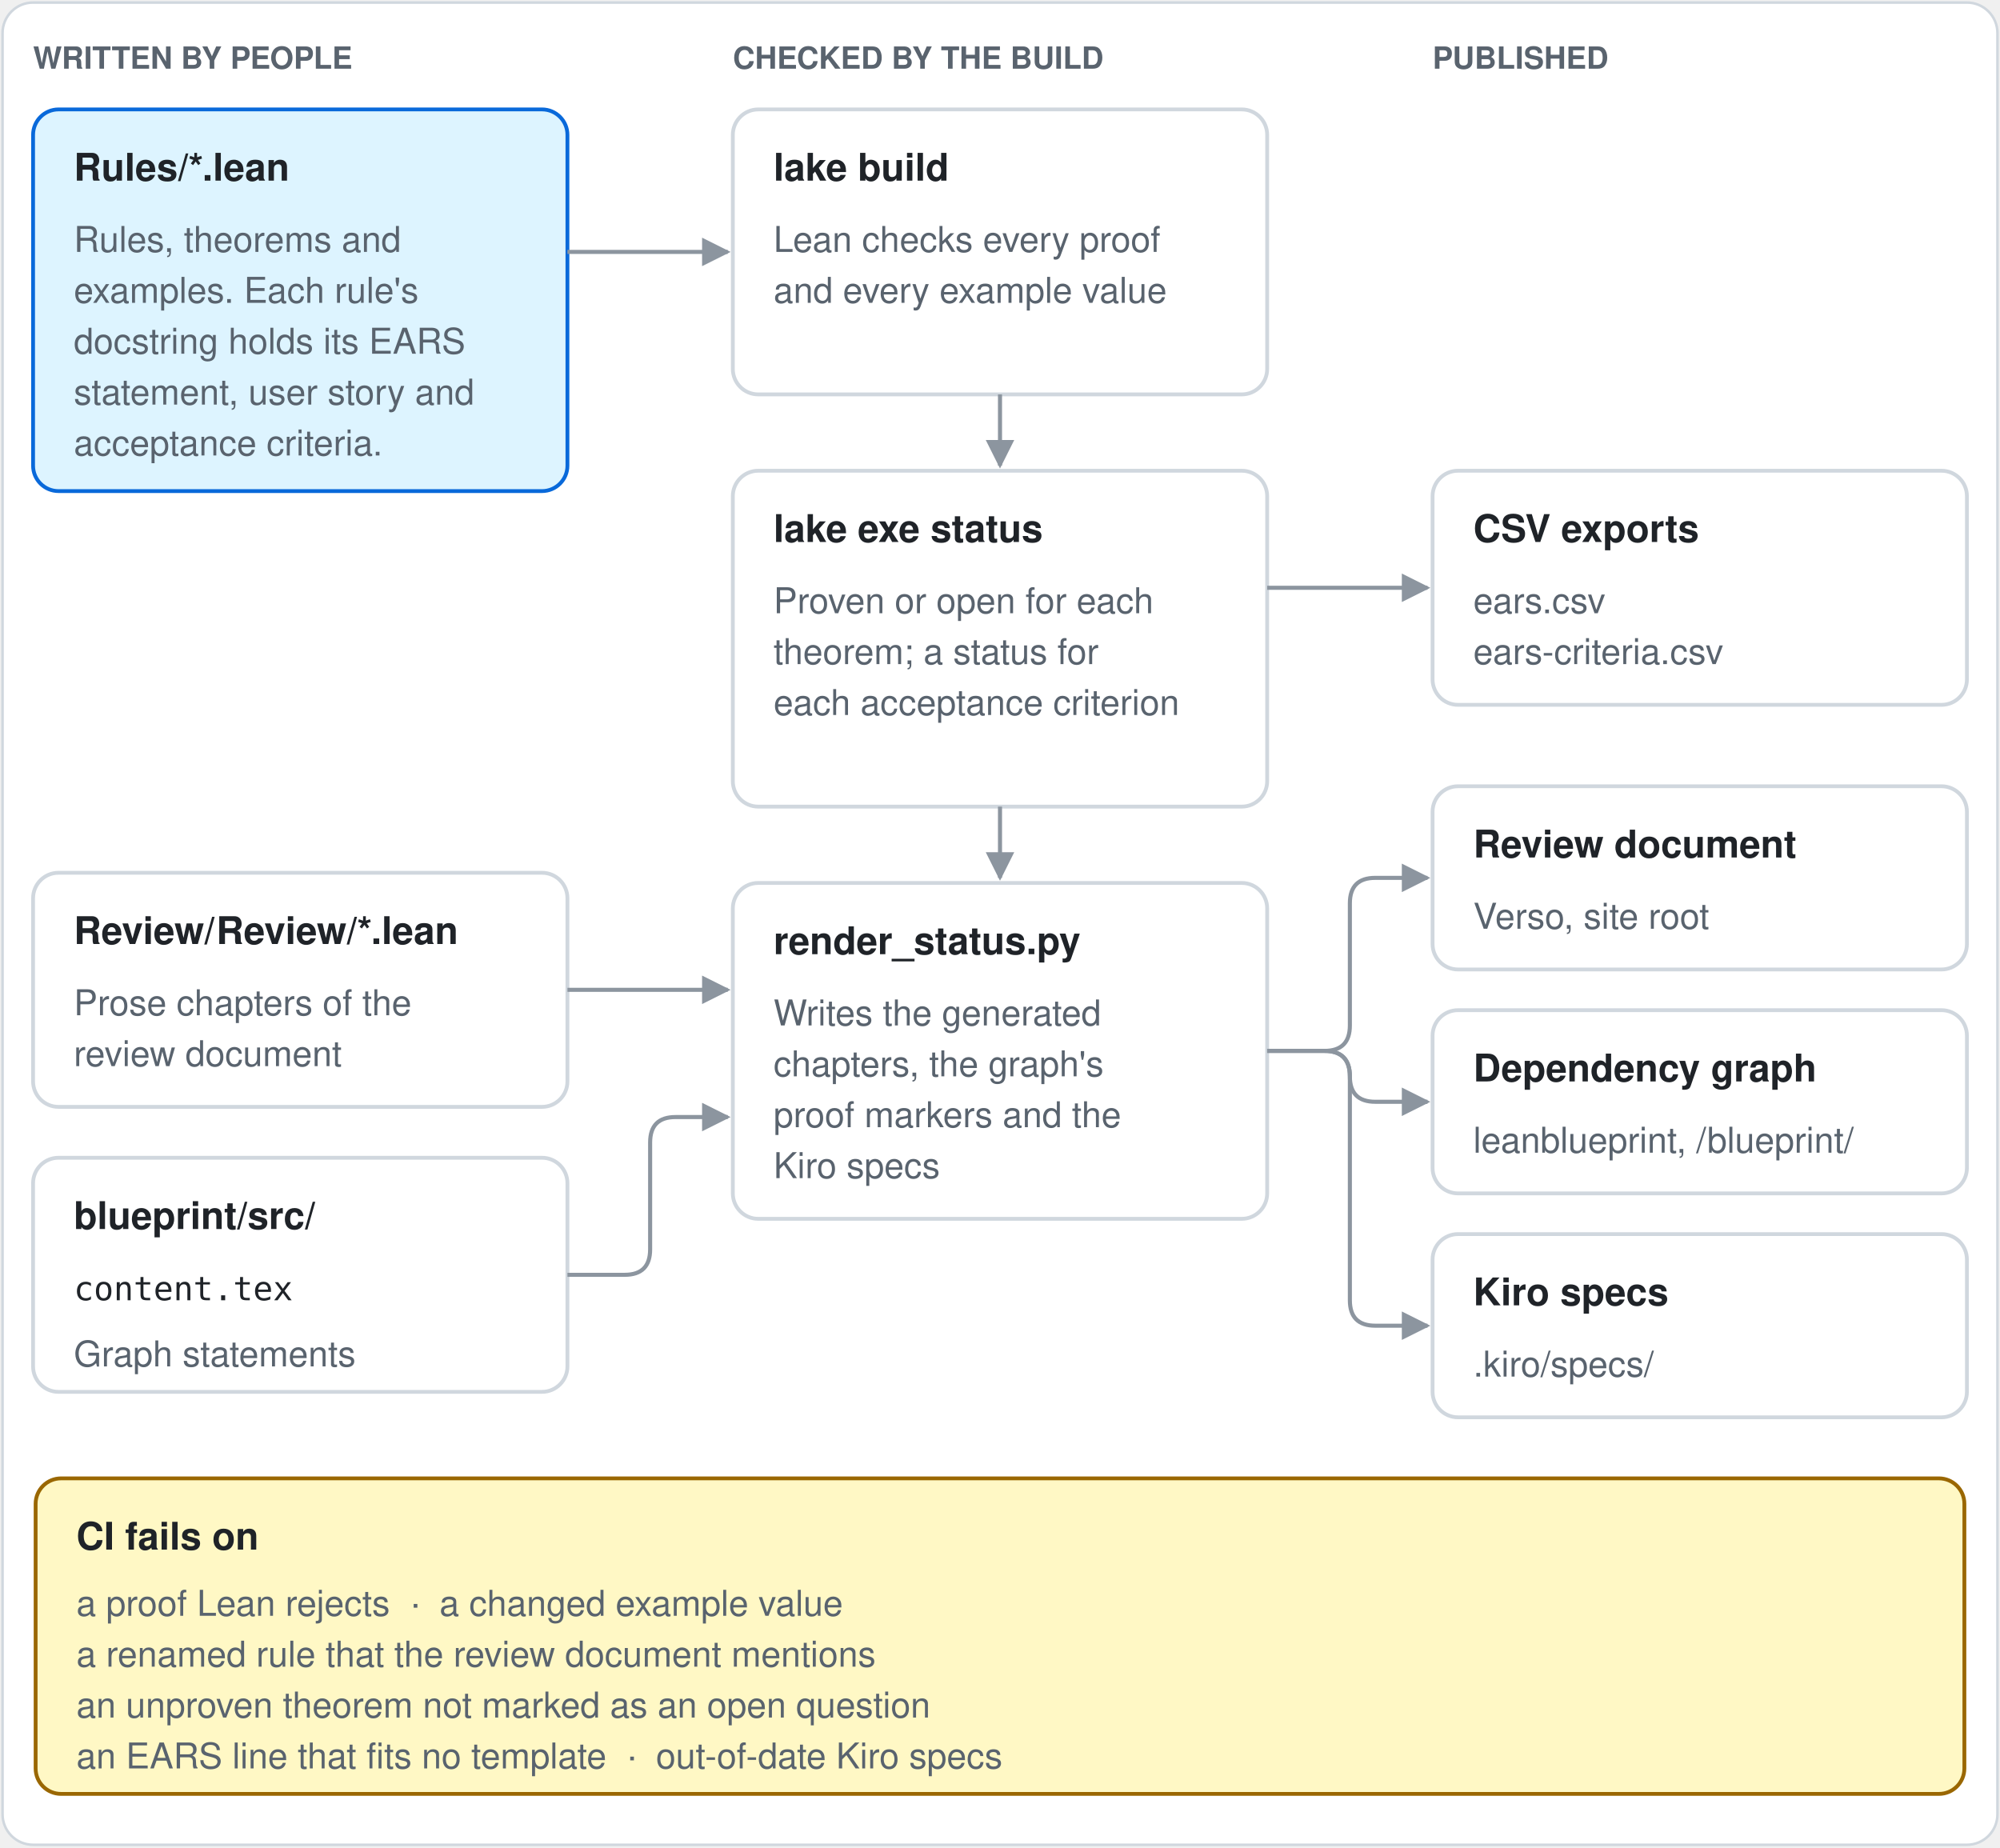
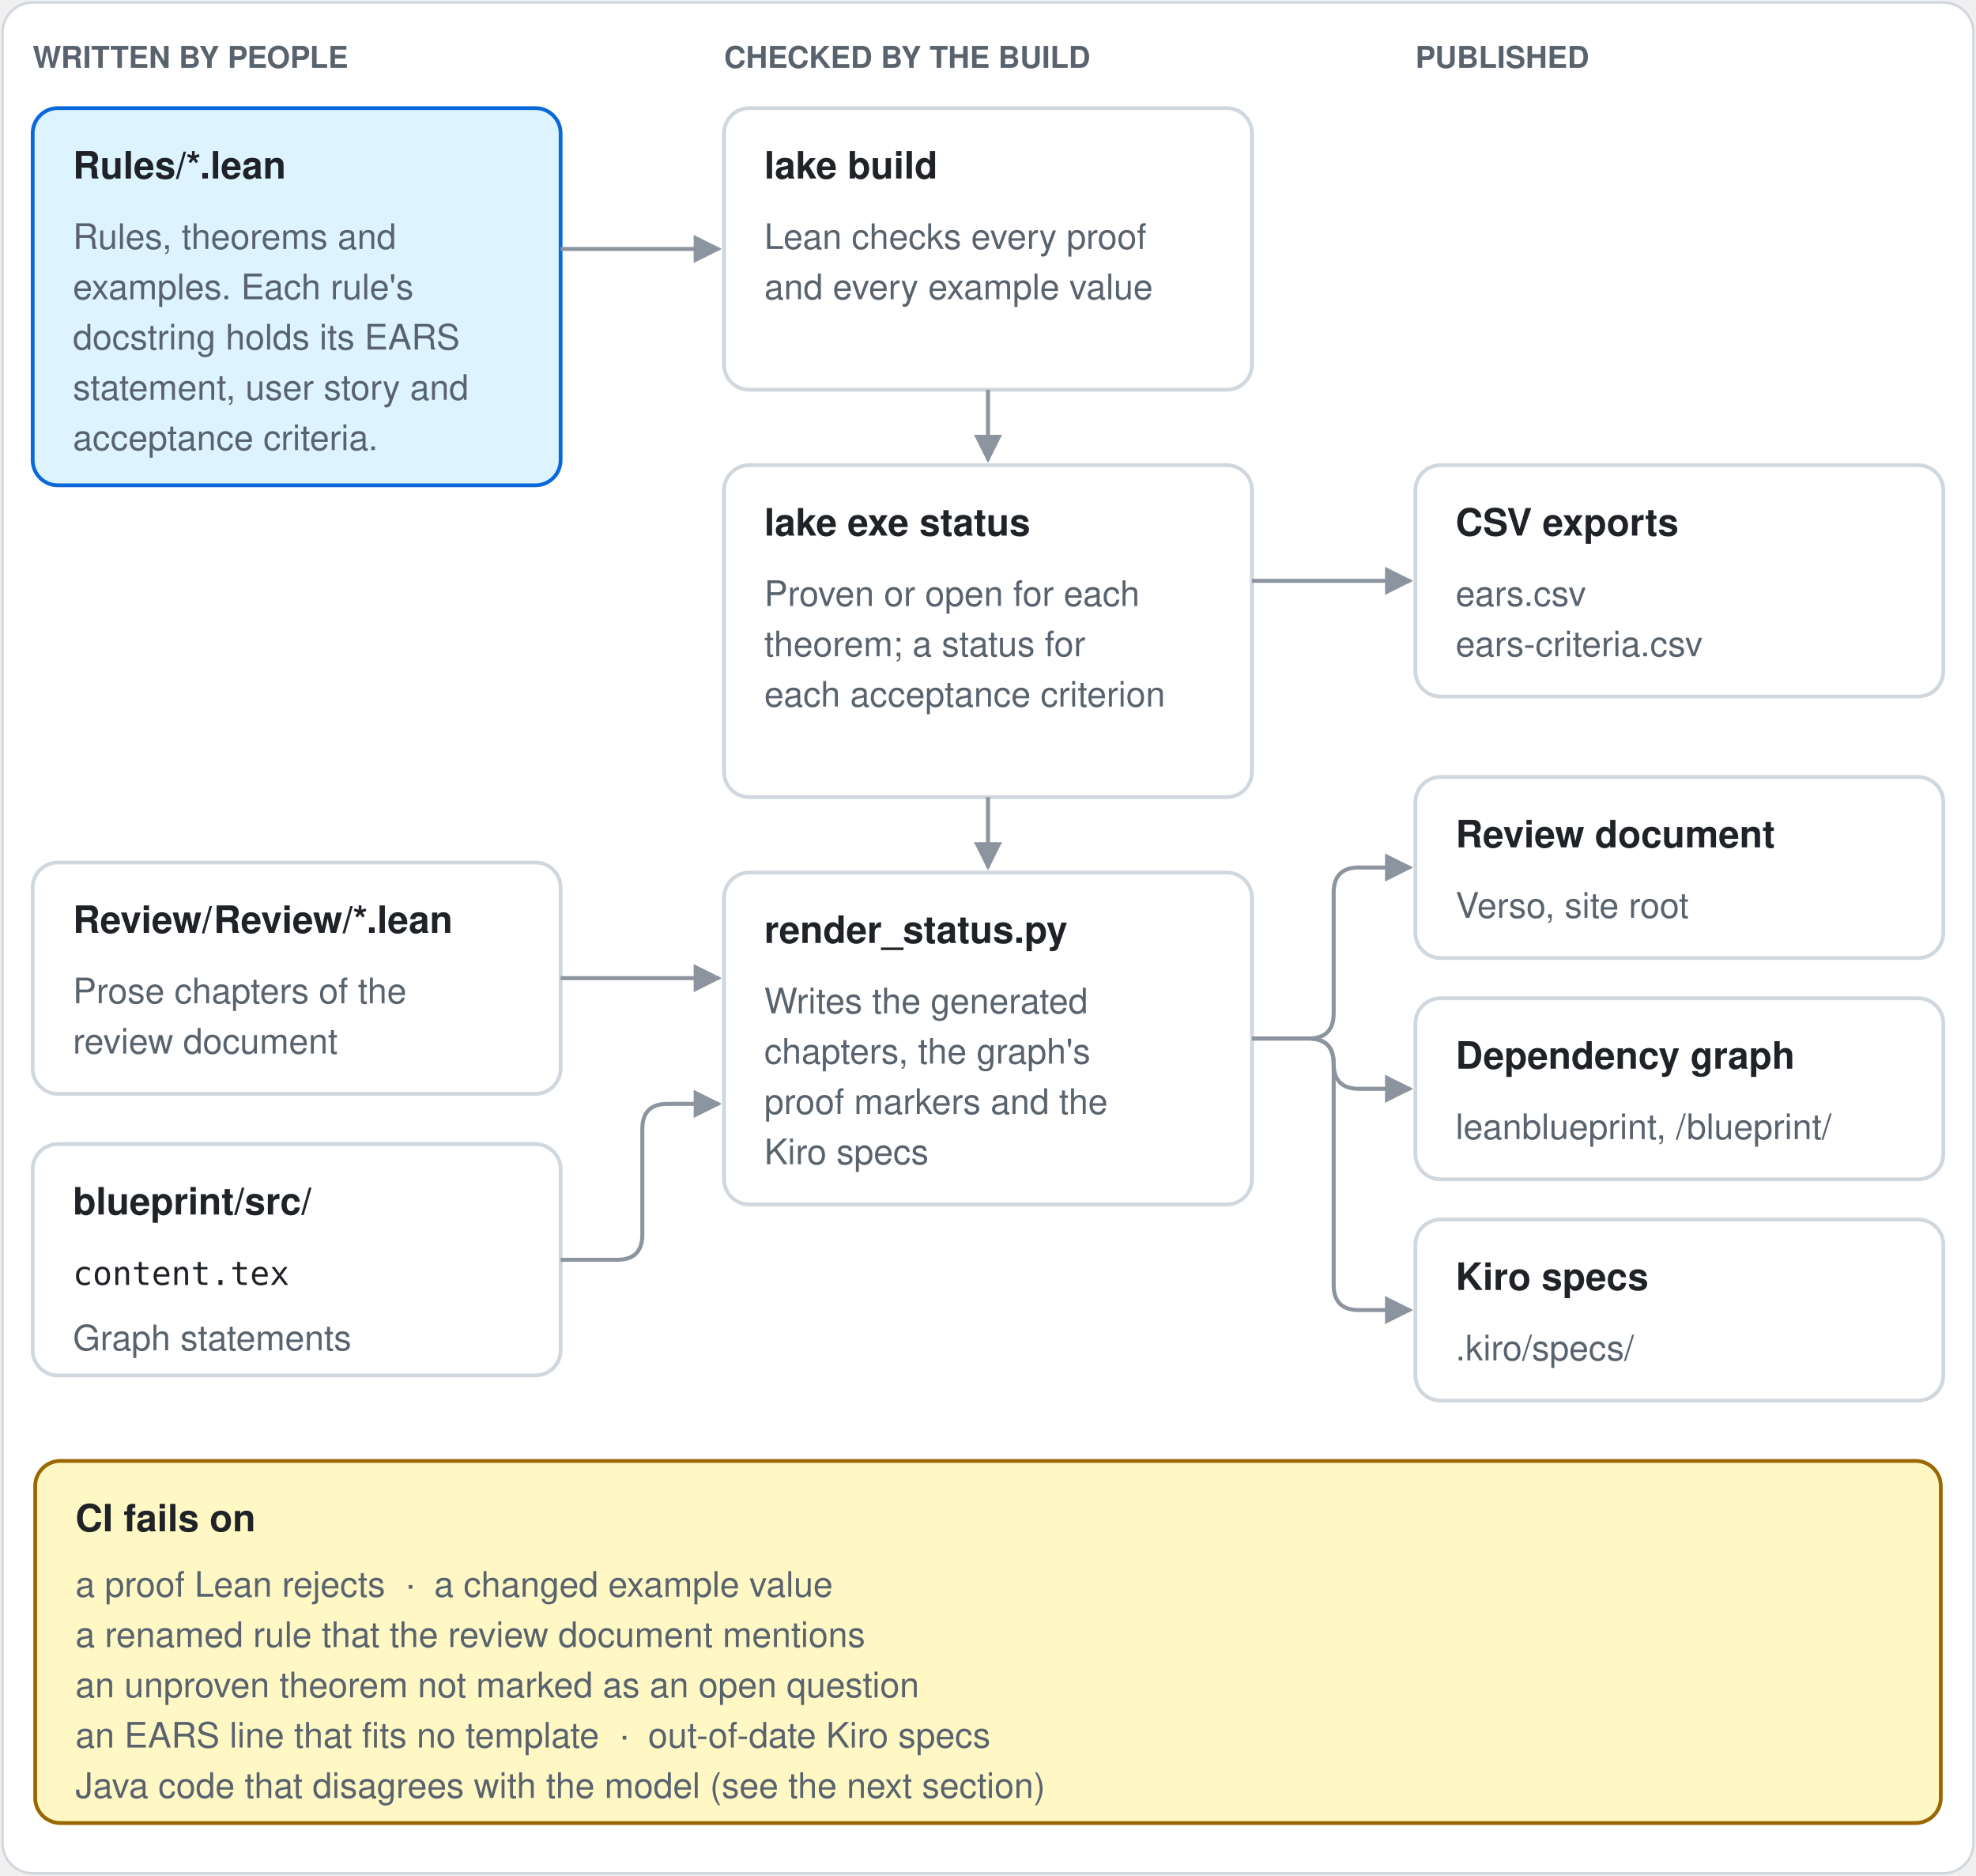
- <svg xmlns="http://www.w3.org/2000/svg" width="786" height="726" viewBox="-13 -13 786 726" role="img" aria-label="How the build turns the Lean model into documents">
+ <svg xmlns="http://www.w3.org/2000/svg" width="786" height="746" viewBox="-13 -13 786 746" role="img" aria-label="How the build turns the Lean model into documents">
  <defs>
    <marker id="head" viewBox="0 0 10 10" refX="9" refY="5" markerWidth="7" markerHeight="7" orient="auto-start-reverse">
      <path d="M0,0 L10,5 L0,10 z" fill="#8c959f" />
    </marker>
  </defs>
-   <rect x="-12" y="-12" width="784" height="724" rx="12" fill="#ffffff" stroke="#d0d7de" stroke-width="1" />
+   <rect x="-12" y="-12" width="784" height="744" rx="12" fill="#ffffff" stroke="#d0d7de" stroke-width="1" />
  <text x="0" y="14" font-family="-apple-system, BlinkMacSystemFont, 'Segoe UI', 'Helvetica Neue', Helvetica, Arial, sans-serif" font-size="12" font-weight="700" fill="#59636e" text-anchor="start" xml:space="preserve">WRITTEN BY PEOPLE</text>
  <text x="275" y="14" font-family="-apple-system, BlinkMacSystemFont, 'Segoe UI', 'Helvetica Neue', Helvetica, Arial, sans-serif" font-size="12" font-weight="700" fill="#59636e" text-anchor="start" xml:space="preserve">CHECKED BY THE BUILD</text>
  <text x="550" y="14" font-family="-apple-system, BlinkMacSystemFont, 'Segoe UI', 'Helvetica Neue', Helvetica, Arial, sans-serif" font-size="12" font-weight="700" fill="#59636e" text-anchor="start" xml:space="preserve">PUBLISHED</text>
  <rect x="0" y="30" width="210" height="150" rx="10" fill="#ddf4ff" stroke="#0969da" stroke-width="1.5" />
  <text x="16" y="58" font-family="-apple-system, BlinkMacSystemFont, 'Segoe UI', 'Helvetica Neue', Helvetica, Arial, sans-serif" font-size="15" font-weight="600" fill="#1f2328" text-anchor="start" xml:space="preserve">Rules/*.lean</text>
  <text x="16" y="86" font-family="-apple-system, BlinkMacSystemFont, 'Segoe UI', 'Helvetica Neue', Helvetica, Arial, sans-serif" font-size="14" font-weight="400" fill="#59636e" text-anchor="start" xml:space="preserve">Rules, theorems and</text>
  <text x="16" y="106" font-family="-apple-system, BlinkMacSystemFont, 'Segoe UI', 'Helvetica Neue', Helvetica, Arial, sans-serif" font-size="14" font-weight="400" fill="#59636e" text-anchor="start" xml:space="preserve">examples. Each rule's</text>
  <text x="16" y="126" font-family="-apple-system, BlinkMacSystemFont, 'Segoe UI', 'Helvetica Neue', Helvetica, Arial, sans-serif" font-size="14" font-weight="400" fill="#59636e" text-anchor="start" xml:space="preserve">docstring holds its EARS</text>
  <text x="16" y="146" font-family="-apple-system, BlinkMacSystemFont, 'Segoe UI', 'Helvetica Neue', Helvetica, Arial, sans-serif" font-size="14" font-weight="400" fill="#59636e" text-anchor="start" xml:space="preserve">statement, user story and</text>
  <text x="16" y="166" font-family="-apple-system, BlinkMacSystemFont, 'Segoe UI', 'Helvetica Neue', Helvetica, Arial, sans-serif" font-size="14" font-weight="400" fill="#59636e" text-anchor="start" xml:space="preserve">acceptance criteria.</text>
  <rect x="0" y="330" width="210" height="92" rx="10" fill="#ffffff" stroke="#d0d7de" stroke-width="1.5" />
  <text x="16" y="358" font-family="-apple-system, BlinkMacSystemFont, 'Segoe UI', 'Helvetica Neue', Helvetica, Arial, sans-serif" font-size="15" font-weight="600" fill="#1f2328" text-anchor="start" xml:space="preserve">Review/Review/*.lean</text>
  <text x="16" y="386" font-family="-apple-system, BlinkMacSystemFont, 'Segoe UI', 'Helvetica Neue', Helvetica, Arial, sans-serif" font-size="14" font-weight="400" fill="#59636e" text-anchor="start" xml:space="preserve">Prose chapters of the</text>
  <text x="16" y="406" font-family="-apple-system, BlinkMacSystemFont, 'Segoe UI', 'Helvetica Neue', Helvetica, Arial, sans-serif" font-size="14" font-weight="400" fill="#59636e" text-anchor="start" xml:space="preserve">review document</text>
  <rect x="0" y="442" width="210" height="92" rx="10" fill="#ffffff" stroke="#d0d7de" stroke-width="1.5" />
  <text x="16" y="470" font-family="-apple-system, BlinkMacSystemFont, 'Segoe UI', 'Helvetica Neue', Helvetica, Arial, sans-serif" font-size="15" font-weight="600" fill="#1f2328" text-anchor="start" xml:space="preserve">blueprint/src/</text>
  <text x="16" y="498" font-family="ui-monospace, SFMono-Regular, 'SF Mono', Menlo, Consolas, monospace" font-size="13" font-weight="400" fill="#1f2328" text-anchor="start" xml:space="preserve">content.tex</text>
  <text x="16" y="524" font-family="-apple-system, BlinkMacSystemFont, 'Segoe UI', 'Helvetica Neue', Helvetica, Arial, sans-serif" font-size="14" font-weight="400" fill="#59636e" text-anchor="start" xml:space="preserve">Graph statements</text>
  <rect x="275" y="30" width="210" height="112" rx="10" fill="#ffffff" stroke="#d0d7de" stroke-width="1.5" />
  <text x="291" y="58" font-family="-apple-system, BlinkMacSystemFont, 'Segoe UI', 'Helvetica Neue', Helvetica, Arial, sans-serif" font-size="15" font-weight="600" fill="#1f2328" text-anchor="start" xml:space="preserve">lake build</text>
  <text x="291" y="86" font-family="-apple-system, BlinkMacSystemFont, 'Segoe UI', 'Helvetica Neue', Helvetica, Arial, sans-serif" font-size="14" font-weight="400" fill="#59636e" text-anchor="start" xml:space="preserve">Lean checks every proof</text>
  <text x="291" y="106" font-family="-apple-system, BlinkMacSystemFont, 'Segoe UI', 'Helvetica Neue', Helvetica, Arial, sans-serif" font-size="14" font-weight="400" fill="#59636e" text-anchor="start" xml:space="preserve">and every example value</text>
  <rect x="275" y="172" width="210" height="132" rx="10" fill="#ffffff" stroke="#d0d7de" stroke-width="1.5" />
  <text x="291" y="200" font-family="-apple-system, BlinkMacSystemFont, 'Segoe UI', 'Helvetica Neue', Helvetica, Arial, sans-serif" font-size="15" font-weight="600" fill="#1f2328" text-anchor="start" xml:space="preserve">lake exe status</text>
  <text x="291" y="228" font-family="-apple-system, BlinkMacSystemFont, 'Segoe UI', 'Helvetica Neue', Helvetica, Arial, sans-serif" font-size="14" font-weight="400" fill="#59636e" text-anchor="start" xml:space="preserve">Proven or open for each</text>
  <text x="291" y="248" font-family="-apple-system, BlinkMacSystemFont, 'Segoe UI', 'Helvetica Neue', Helvetica, Arial, sans-serif" font-size="14" font-weight="400" fill="#59636e" text-anchor="start" xml:space="preserve">theorem; a status for</text>
  <text x="291" y="268" font-family="-apple-system, BlinkMacSystemFont, 'Segoe UI', 'Helvetica Neue', Helvetica, Arial, sans-serif" font-size="14" font-weight="400" fill="#59636e" text-anchor="start" xml:space="preserve">each acceptance criterion</text>
  <rect x="275" y="334" width="210" height="132" rx="10" fill="#ffffff" stroke="#d0d7de" stroke-width="1.5" />
  <text x="291" y="362" font-family="-apple-system, BlinkMacSystemFont, 'Segoe UI', 'Helvetica Neue', Helvetica, Arial, sans-serif" font-size="15" font-weight="600" fill="#1f2328" text-anchor="start" xml:space="preserve">render_status.py</text>
  <text x="291" y="390" font-family="-apple-system, BlinkMacSystemFont, 'Segoe UI', 'Helvetica Neue', Helvetica, Arial, sans-serif" font-size="14" font-weight="400" fill="#59636e" text-anchor="start" xml:space="preserve">Writes the generated</text>
  <text x="291" y="410" font-family="-apple-system, BlinkMacSystemFont, 'Segoe UI', 'Helvetica Neue', Helvetica, Arial, sans-serif" font-size="14" font-weight="400" fill="#59636e" text-anchor="start" xml:space="preserve">chapters, the graph's</text>
  <text x="291" y="430" font-family="-apple-system, BlinkMacSystemFont, 'Segoe UI', 'Helvetica Neue', Helvetica, Arial, sans-serif" font-size="14" font-weight="400" fill="#59636e" text-anchor="start" xml:space="preserve">proof markers and the</text>
  <text x="291" y="450" font-family="-apple-system, BlinkMacSystemFont, 'Segoe UI', 'Helvetica Neue', Helvetica, Arial, sans-serif" font-size="14" font-weight="400" fill="#59636e" text-anchor="start" xml:space="preserve">Kiro specs</text>
  <rect x="550" y="172" width="210" height="92" rx="10" fill="#ffffff" stroke="#d0d7de" stroke-width="1.5" />
  <text x="566" y="200" font-family="-apple-system, BlinkMacSystemFont, 'Segoe UI', 'Helvetica Neue', Helvetica, Arial, sans-serif" font-size="15" font-weight="600" fill="#1f2328" text-anchor="start" xml:space="preserve">CSV exports</text>
  <text x="566" y="228" font-family="-apple-system, BlinkMacSystemFont, 'Segoe UI', 'Helvetica Neue', Helvetica, Arial, sans-serif" font-size="14" font-weight="400" fill="#59636e" text-anchor="start" xml:space="preserve">ears.csv</text>
  <text x="566" y="248" font-family="-apple-system, BlinkMacSystemFont, 'Segoe UI', 'Helvetica Neue', Helvetica, Arial, sans-serif" font-size="14" font-weight="400" fill="#59636e" text-anchor="start" xml:space="preserve">ears-criteria.csv</text>
  <rect x="550" y="296" width="210" height="72" rx="10" fill="#ffffff" stroke="#d0d7de" stroke-width="1.5" />
  <text x="566" y="324" font-family="-apple-system, BlinkMacSystemFont, 'Segoe UI', 'Helvetica Neue', Helvetica, Arial, sans-serif" font-size="15" font-weight="600" fill="#1f2328" text-anchor="start" xml:space="preserve">Review document</text>
  <text x="566" y="352" font-family="-apple-system, BlinkMacSystemFont, 'Segoe UI', 'Helvetica Neue', Helvetica, Arial, sans-serif" font-size="14" font-weight="400" fill="#59636e" text-anchor="start" xml:space="preserve">Verso, site root</text>
  <rect x="550" y="384" width="210" height="72" rx="10" fill="#ffffff" stroke="#d0d7de" stroke-width="1.5" />
  <text x="566" y="412" font-family="-apple-system, BlinkMacSystemFont, 'Segoe UI', 'Helvetica Neue', Helvetica, Arial, sans-serif" font-size="15" font-weight="600" fill="#1f2328" text-anchor="start" xml:space="preserve">Dependency graph</text>
  <text x="566" y="440" font-family="-apple-system, BlinkMacSystemFont, 'Segoe UI', 'Helvetica Neue', Helvetica, Arial, sans-serif" font-size="14" font-weight="400" fill="#59636e" text-anchor="start" xml:space="preserve">leanblueprint, /blueprint/</text>
  <rect x="550" y="472" width="210" height="72" rx="10" fill="#ffffff" stroke="#d0d7de" stroke-width="1.5" />
  <text x="566" y="500" font-family="-apple-system, BlinkMacSystemFont, 'Segoe UI', 'Helvetica Neue', Helvetica, Arial, sans-serif" font-size="15" font-weight="600" fill="#1f2328" text-anchor="start" xml:space="preserve">Kiro specs</text>
  <text x="566" y="528" font-family="-apple-system, BlinkMacSystemFont, 'Segoe UI', 'Helvetica Neue', Helvetica, Arial, sans-serif" font-size="14" font-weight="400" fill="#59636e" text-anchor="start" xml:space="preserve">.kiro/specs/</text>
  <path d="M210,86 L273,86" fill="none" stroke="#8c959f" stroke-width="1.6" marker-end="url(#head)" />
  <path d="M380.0,142 L380.0,170" fill="none" stroke="#8c959f" stroke-width="1.6" marker-end="url(#head)" />
  <path d="M380.0,304 L380.0,332" fill="none" stroke="#8c959f" stroke-width="1.6" marker-end="url(#head)" />
  <path d="M210,376 L273,376" fill="none" stroke="#8c959f" stroke-width="1.6" marker-end="url(#head)" />
  <path d="M210,488 L232.5,488 Q242.5,488 242.5,478 L242.5,436 Q242.5,426 252.5,426 L273,426" fill="none" stroke="#8c959f" stroke-width="1.6" marker-end="url(#head)" />
  <path d="M485,218 L548,218" fill="none" stroke="#8c959f" stroke-width="1.6" marker-end="url(#head)" />
  <path d="M485,400 L507.5,400 Q517.5,400 517.5,390 L517.5,342 Q517.5,332 527.5,332 L548,332" fill="none" stroke="#8c959f" stroke-width="1.6" marker-end="url(#head)" />
  <path d="M485,400 L507.5,400 Q517.5,400 517.5,410 L517.5,410 Q517.5,420 527.5,420 L548,420" fill="none" stroke="#8c959f" stroke-width="1.6" marker-end="url(#head)" />
  <path d="M485,400 L507.5,400 Q517.5,400 517.5,410 L517.5,498 Q517.5,508 527.5,508 L548,508" fill="none" stroke="#8c959f" stroke-width="1.6" marker-end="url(#head)" />
-   <rect x="1" y="568" width="758" height="124" rx="10" fill="#fff8c5" stroke="#9a6700" stroke-width="1.5" />
+   <rect x="1" y="568" width="758" height="144" rx="10" fill="#fff8c5" stroke="#9a6700" stroke-width="1.5" />
  <text x="17" y="596" font-family="-apple-system, BlinkMacSystemFont, 'Segoe UI', 'Helvetica Neue', Helvetica, Arial, sans-serif" font-size="15" font-weight="600" fill="#1f2328" text-anchor="start" xml:space="preserve">CI fails on</text>
  <text x="17" y="622" font-family="-apple-system, BlinkMacSystemFont, 'Segoe UI', 'Helvetica Neue', Helvetica, Arial, sans-serif" font-size="14" font-weight="400" fill="#59636e" text-anchor="start" xml:space="preserve">a proof Lean rejects  ·  a changed example value</text>
  <text x="17" y="642" font-family="-apple-system, BlinkMacSystemFont, 'Segoe UI', 'Helvetica Neue', Helvetica, Arial, sans-serif" font-size="14" font-weight="400" fill="#59636e" text-anchor="start" xml:space="preserve">a renamed rule that the review document mentions</text>
  <text x="17" y="662" font-family="-apple-system, BlinkMacSystemFont, 'Segoe UI', 'Helvetica Neue', Helvetica, Arial, sans-serif" font-size="14" font-weight="400" fill="#59636e" text-anchor="start" xml:space="preserve">an unproven theorem not marked as an open question</text>
  <text x="17" y="682" font-family="-apple-system, BlinkMacSystemFont, 'Segoe UI', 'Helvetica Neue', Helvetica, Arial, sans-serif" font-size="14" font-weight="400" fill="#59636e" text-anchor="start" xml:space="preserve">an EARS line that fits no template  ·  out-of-date Kiro specs</text>
+   <text x="17" y="702" font-family="-apple-system, BlinkMacSystemFont, 'Segoe UI', 'Helvetica Neue', Helvetica, Arial, sans-serif" font-size="14" font-weight="400" fill="#59636e" text-anchor="start" xml:space="preserve">Java code that disagrees with the model (see the next section)</text>
</svg>
